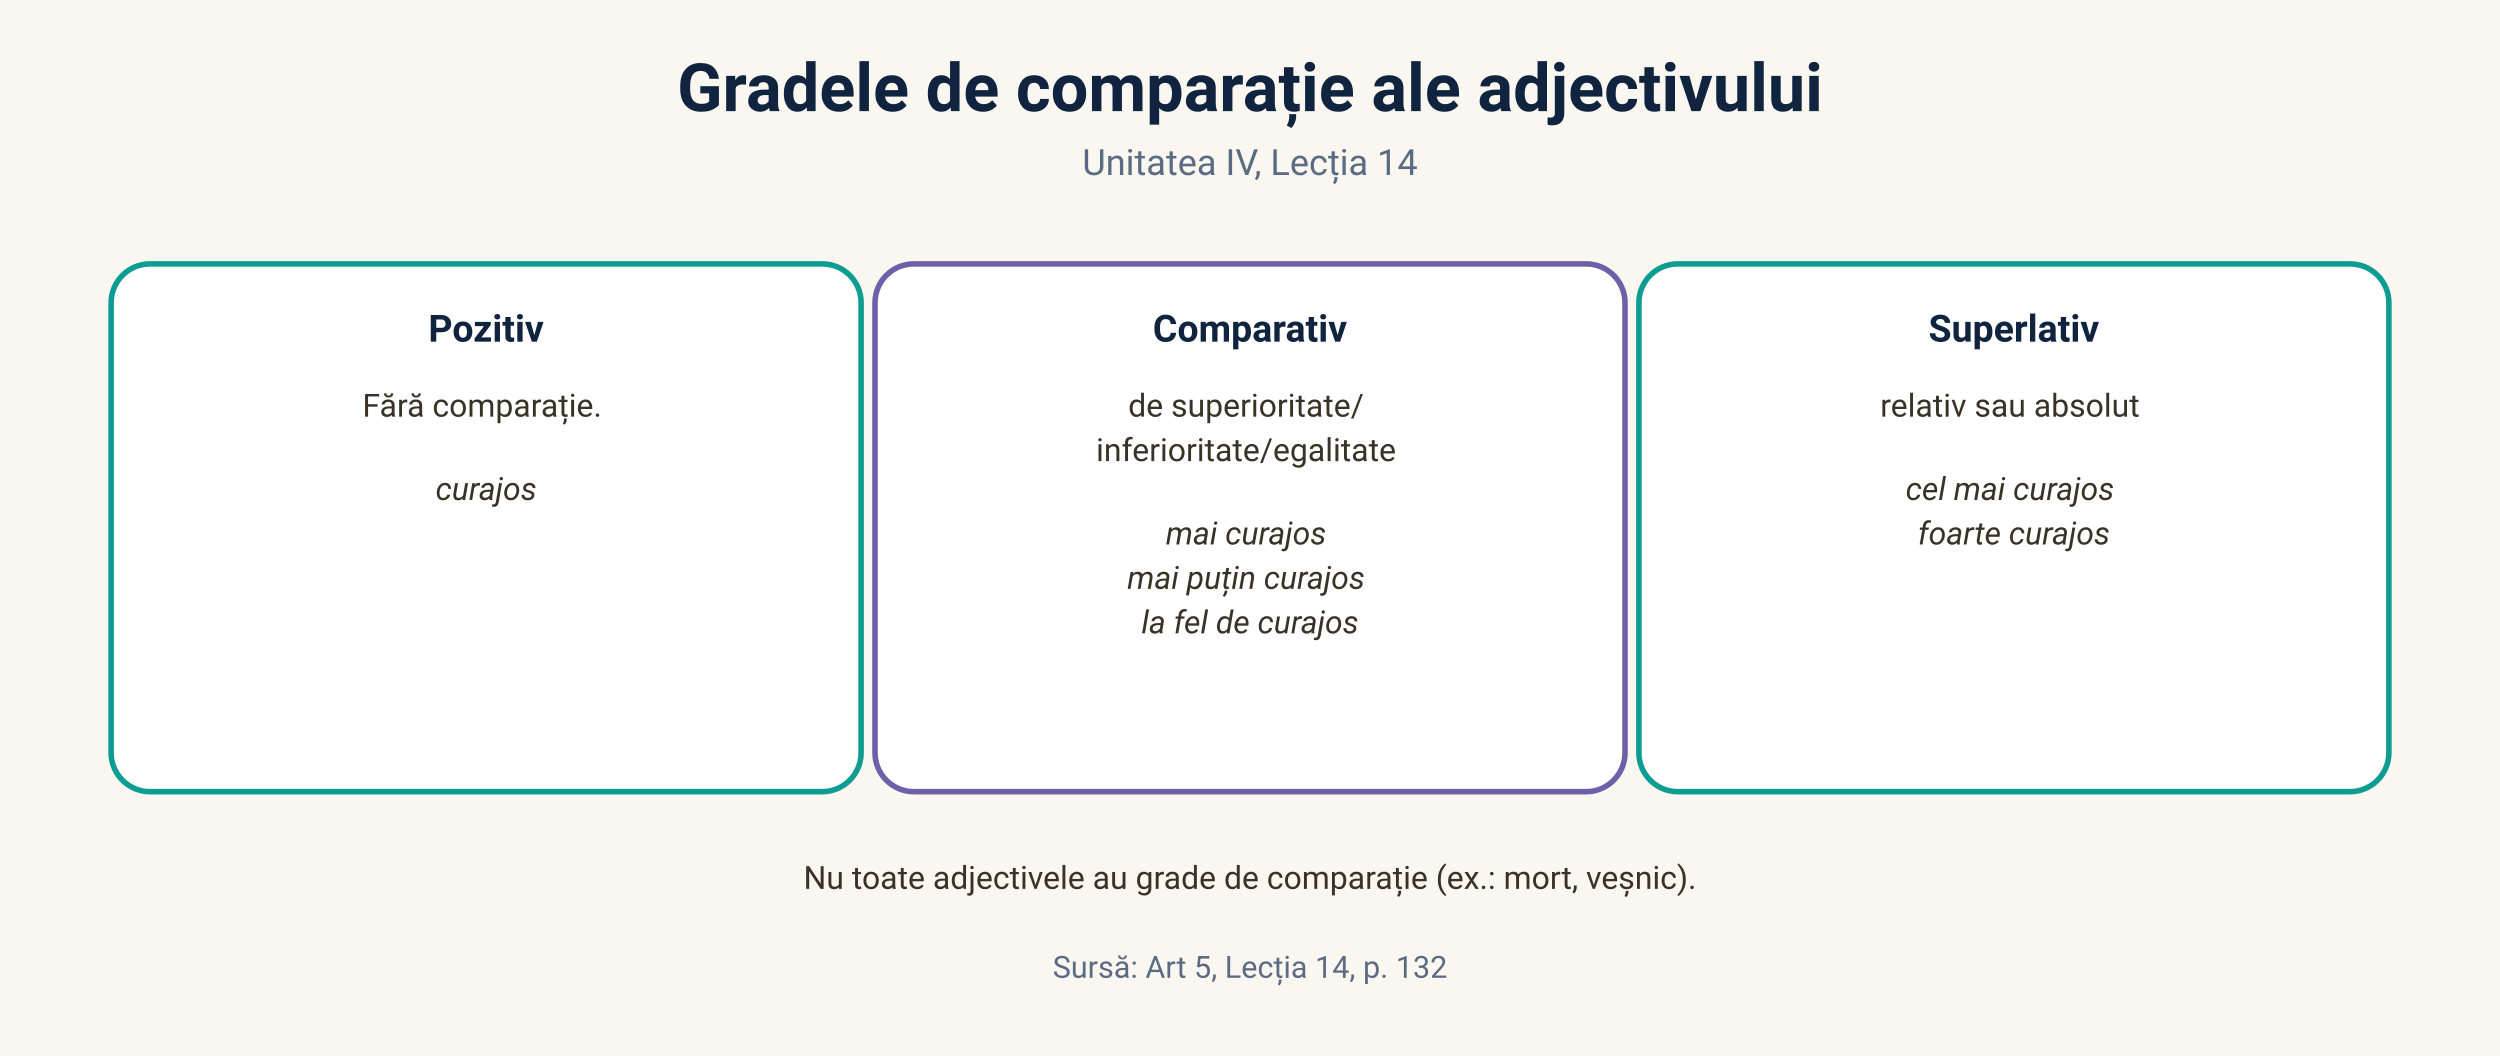
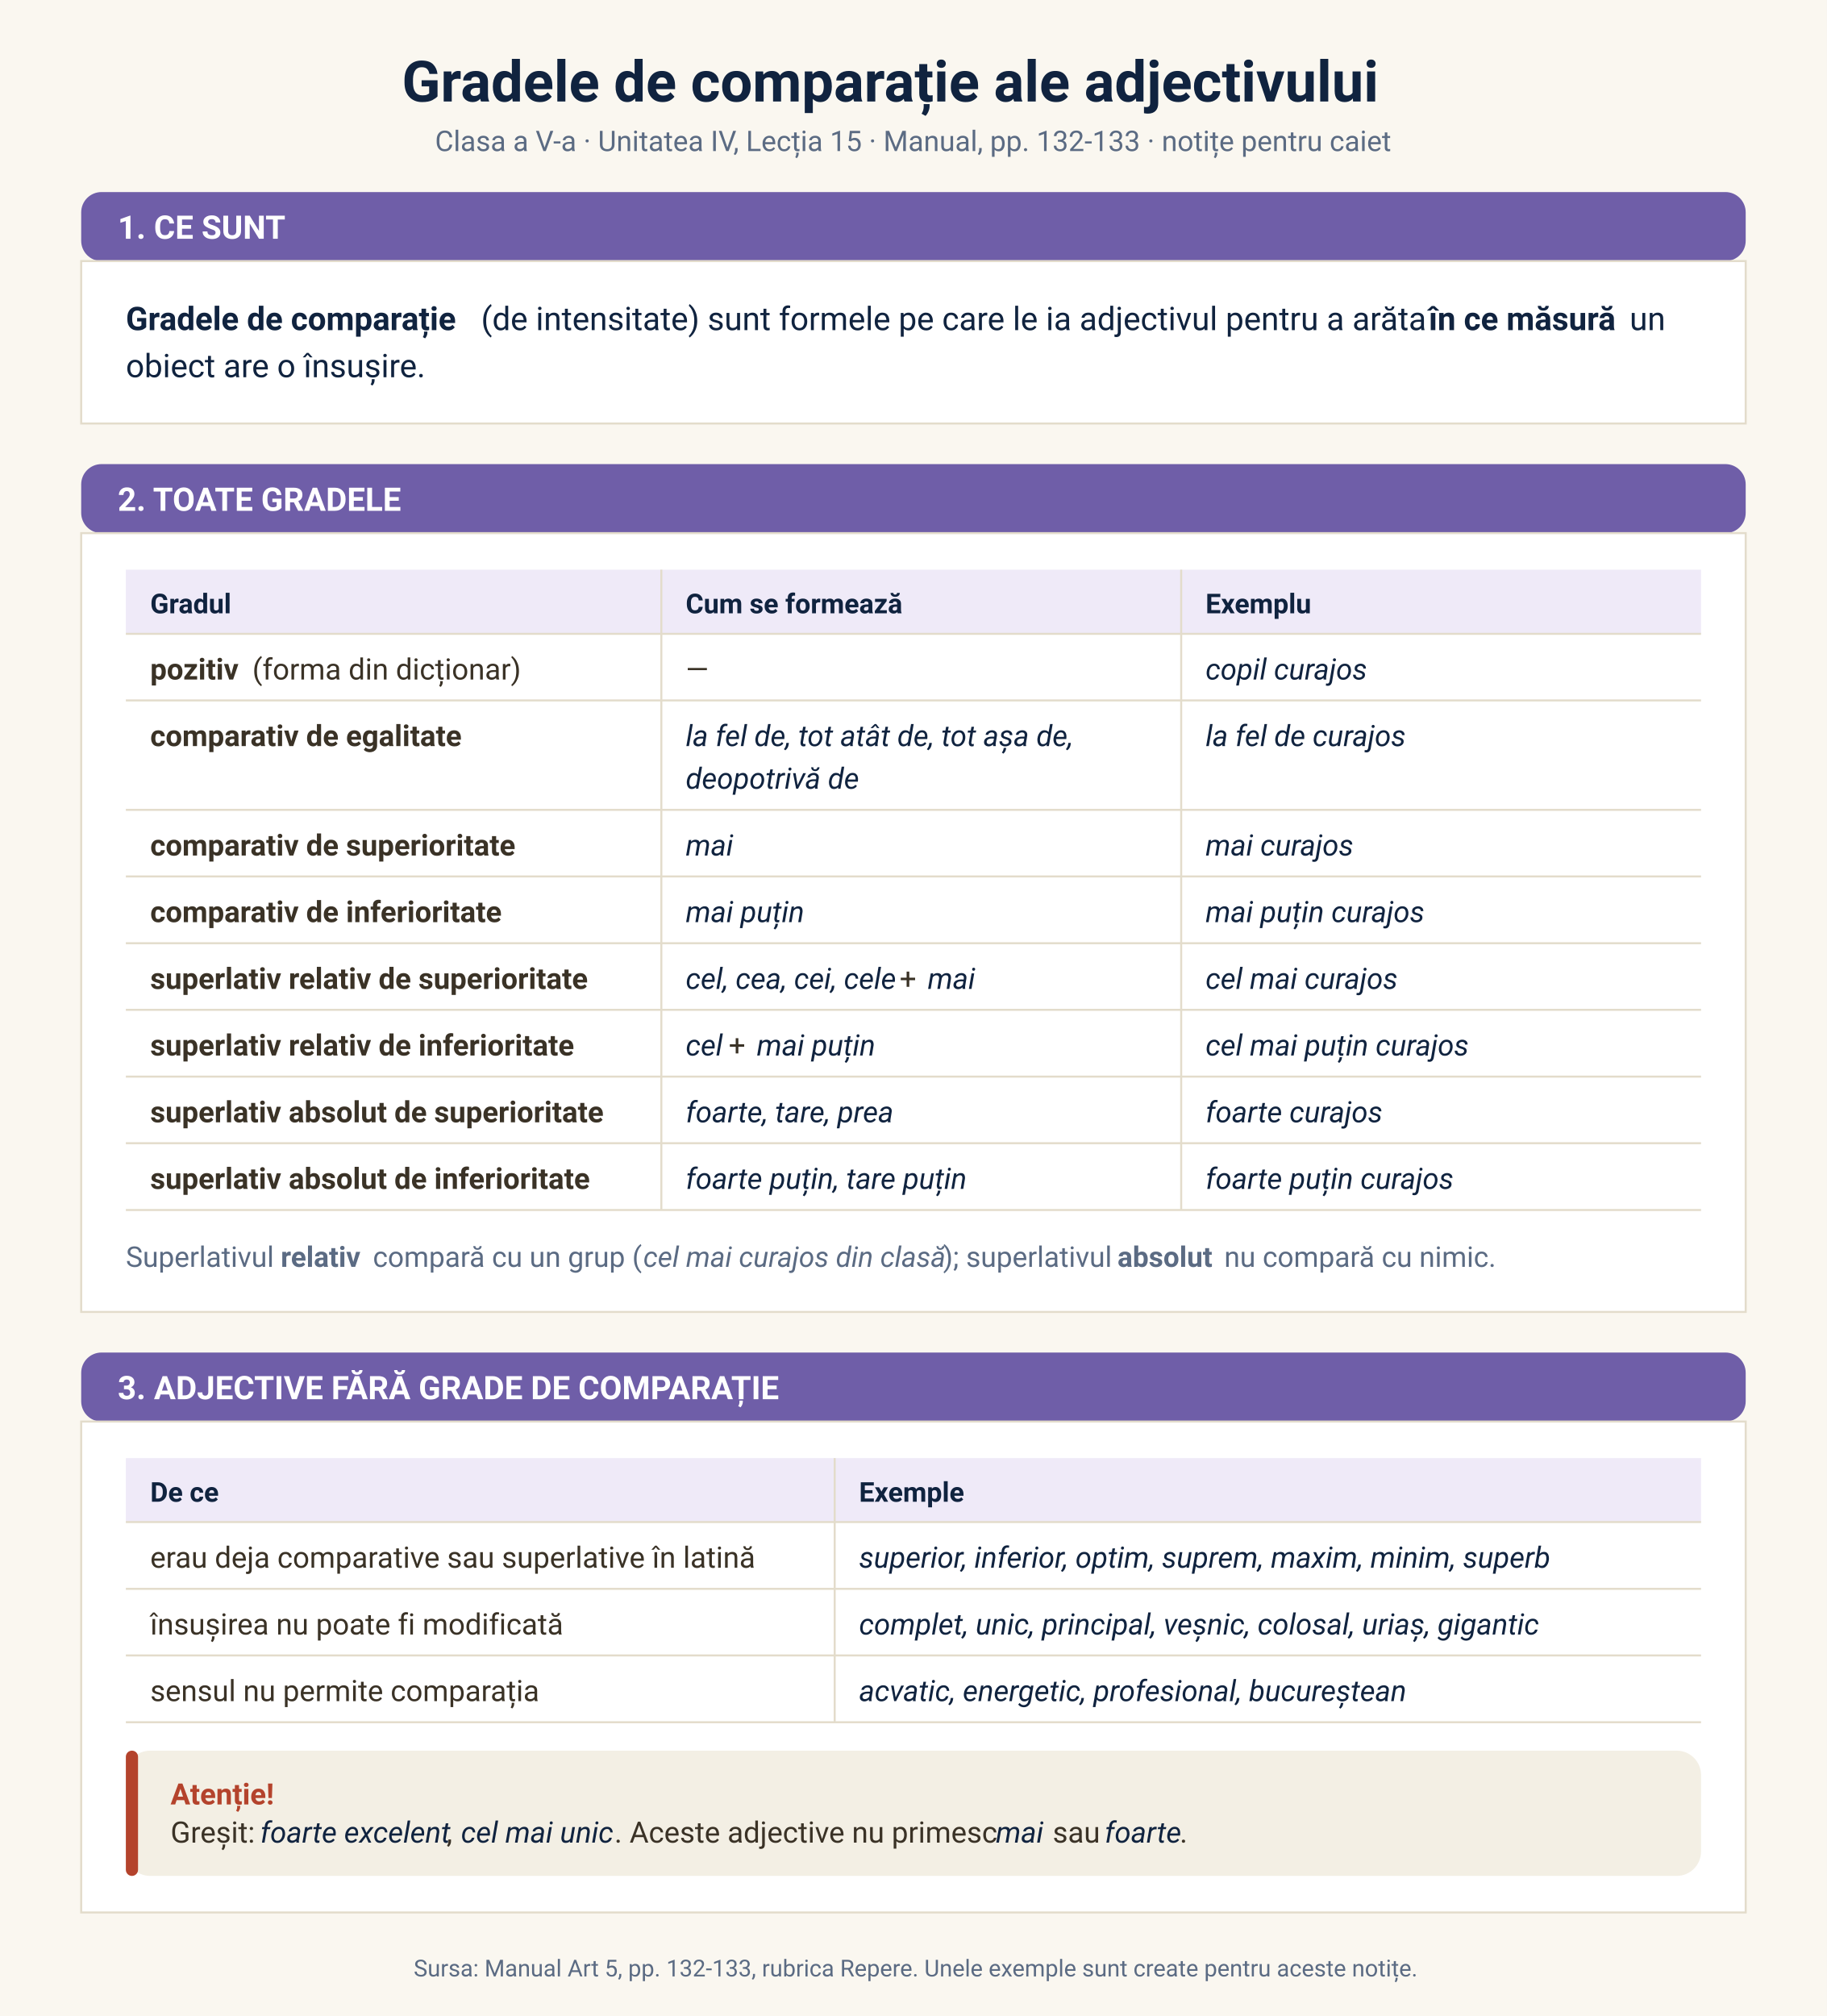
- <svg xmlns="http://www.w3.org/2000/svg" viewBox="0 0 900 380" font-family="'Segoe UI', 'Plus Jakarta Sans', -apple-system, Roboto, sans-serif">
-   <rect width="900" height="380" fill="#faf7f0" />
-   <text x="450" y="40" text-anchor="middle" font-size="24" font-weight="700" fill="#10233f">Gradele de comparație ale adjectivului</text>
-   <text x="450" y="63" text-anchor="middle" font-size="13" fill="#5b6b83">Unitatea IV, Lecția 14</text>
-   <g>
-     <rect x="40" y="95" width="270" height="190" rx="14" fill="#ffffff" stroke="#0d9c92" stroke-width="2" />
-     <text x="175" y="123" text-anchor="middle" font-size="13.5" font-weight="700" fill="#10233f">Pozitiv</text>
-     <text font-size="11.5" fill="#3a3226" text-anchor="middle">
-       <tspan x="175" y="150">Fără comparație.</tspan>
-       <tspan x="175" y="180" font-style="italic">curajos</tspan>
-     </text>
-   </g>
-   <g>
-     <rect x="315" y="95" width="270" height="190" rx="14" fill="#ffffff" stroke="#6f5ea8" stroke-width="2" />
-     <text x="450" y="123" text-anchor="middle" font-size="13.5" font-weight="700" fill="#10233f">Comparativ</text>
-     <text font-size="11.5" fill="#3a3226" text-anchor="middle">
-       <tspan x="450" y="150">de superioritate/</tspan>
-       <tspan x="450" y="166">inferioritate/egalitate</tspan>
-       <tspan x="450" y="196" font-style="italic">mai curajos</tspan>
-       <tspan x="450" y="212" font-style="italic">mai puțin curajos</tspan>
-       <tspan x="450" y="228" font-style="italic">la fel de curajos</tspan>
-     </text>
-   </g>
-   <g>
-     <rect x="590" y="95" width="270" height="190" rx="14" fill="#ffffff" stroke="#0d9c92" stroke-width="2" />
-     <text x="725" y="123" text-anchor="middle" font-size="13.5" font-weight="700" fill="#10233f">Superlativ</text>
-     <text font-size="11.5" fill="#3a3226" text-anchor="middle">
-       <tspan x="725" y="150">relativ sau absolut</tspan>
-       <tspan x="725" y="180" font-style="italic">cel mai curajos</tspan>
-       <tspan x="725" y="196" font-style="italic">foarte curajos</tspan>
-     </text>
-   </g>
-   <text x="450" y="320" text-anchor="middle" font-size="11.5" fill="#3a3226">Nu toate adjectivele au grade de comparație (ex.: mort, veșnic).</text>
-   <text x="450" y="352" text-anchor="middle" font-size="11" fill="#5b6b83">Sursă: Art 5, Lecția 14, p. 132</text>
+ <svg xmlns="http://www.w3.org/2000/svg" viewBox="0 0 900 993" font-family="'Segoe UI', 'Plus Jakarta Sans', -apple-system, Roboto, sans-serif">
+   <rect width="900" height="993" fill="#faf7f0" />
+   <text x="198.0" y="50.0" font-size="28" fill="#10233f" font-weight="700" textLength="505.1" lengthAdjust="spacing">Gradele de comparație ale adjectivului</text>
+   <text x="214.3" y="74.4" font-size="14" fill="#5b6b83" textLength="471.4" lengthAdjust="spacing">Clasa a V-a · Unitatea IV, Lecția 15 · Manual, pp. 132-133 · notițe pentru caiet</text>
+   <rect x="40" y="94.6" width="820" height="34" rx="10" fill="#6f5ea8" />
+   <text x="58" y="117.6" font-size="16" font-weight="700" fill="#ffffff">1. CE SUNT</text>
+   <rect x="40" y="128.6" width="820" height="80.0" fill="#ffffff" stroke="#e3dccb" />
+   <text x="62.0" y="162.6" font-size="16" fill="#10233f" font-weight="700" textLength="170.7" lengthAdjust="spacing">Gradele de comparație</text>
+   <text x="237.0" y="162.6" font-size="16" fill="#10233f" textLength="462.4" lengthAdjust="spacing">(de intensitate) sunt formele pe care le ia adjectivul pentru a arăta</text>
+   <text x="703.8" y="162.6" font-size="16" fill="#10233f" font-weight="700" textLength="94.7" lengthAdjust="spacing">în ce măsură</text>
+   <text x="802.8" y="162.6" font-size="16" fill="#10233f" textLength="18.2" lengthAdjust="spacing">un</text>
+   <text x="62.0" y="185.8" font-size="16" fill="#10233f" textLength="145.1" lengthAdjust="spacing">obiect are o însușire.</text>
+   <rect x="40" y="228.6" width="820" height="34" rx="10" fill="#6f5ea8" />
+   <text x="58" y="251.6" font-size="16" font-weight="700" fill="#ffffff">2. TOATE GRADELE</text>
+   <rect x="40" y="262.6" width="820" height="383.6" fill="#ffffff" stroke="#e3dccb" />
+   <rect x="62.0" y="280.6" width="776.0" height="31.6" fill="#efeaf8" />
+   <text x="74.0" y="302.1" font-size="13.5" fill="#10233f" font-weight="700" textLength="42.7" lengthAdjust="spacing">Gradul</text>
+   <text x="337.8" y="302.1" font-size="13.5" fill="#10233f" font-weight="700" textLength="109.3" lengthAdjust="spacing">Cum se formează</text>
+   <text x="593.9" y="302.1" font-size="13.5" fill="#10233f" font-weight="700" textLength="54.7" lengthAdjust="spacing">Exemplu</text>
+   <line x1="62.0" y1="312.2" x2="838.0" y2="312.2" stroke="#e3dccb" />
+   <text x="74.0" y="334.7" font-size="14.5" fill="#3a3226" font-weight="700" textLength="46.4" lengthAdjust="spacing">pozitiv</text>
+   <text x="124.3" y="334.7" font-size="14.5" fill="#3a3226" textLength="131.2" lengthAdjust="spacing">(forma din dicționar)</text>
+   <text x="337.8" y="334.7" font-size="14.5" fill="#3a3226" textLength="14.5" lengthAdjust="spacing">—</text>
+   <text x="593.9" y="334.7" font-size="14.5" fill="#10233f" font-style="italic" textLength="78.2" lengthAdjust="spacing">copil curajos</text>
+   <line x1="62.0" y1="345.0" x2="838.0" y2="345.0" stroke="#e3dccb" />
+   <text x="74.0" y="367.5" font-size="14.5" fill="#3a3226" font-weight="700" textLength="161.8" lengthAdjust="spacing">comparativ de egalitate</text>
+   <text x="337.8" y="367.5" font-size="14.5" fill="#10233f" font-style="italic" textLength="193.1" lengthAdjust="spacing">la fel de, tot atât de, tot așa de,</text>
+   <text x="337.8" y="388.5" font-size="14.5" fill="#10233f" font-style="italic" textLength="85.5" lengthAdjust="spacing">deopotrivă de</text>
+   <text x="593.9" y="367.5" font-size="14.5" fill="#10233f" font-style="italic" textLength="98.2" lengthAdjust="spacing">la fel de curajos</text>
+   <line x1="62.0" y1="398.9" x2="838.0" y2="398.9" stroke="#e3dccb" />
+   <text x="74.0" y="421.4" font-size="14.5" fill="#3a3226" font-weight="700" textLength="189.7" lengthAdjust="spacing">comparativ de superioritate</text>
+   <text x="337.8" y="421.4" font-size="14.5" fill="#10233f" font-style="italic" textLength="24.1" lengthAdjust="spacing">mai</text>
+   <text x="593.9" y="421.4" font-size="14.5" fill="#10233f" font-style="italic" textLength="72.6" lengthAdjust="spacing">mai curajos</text>
+   <line x1="62.0" y1="431.7" x2="838.0" y2="431.7" stroke="#e3dccb" />
+   <text x="74.0" y="454.2" font-size="14.5" fill="#3a3226" font-weight="700" textLength="183.9" lengthAdjust="spacing">comparativ de inferioritate</text>
+   <text x="337.8" y="454.2" font-size="14.5" fill="#10233f" font-style="italic" textLength="60.5" lengthAdjust="spacing">mai puțin</text>
+   <text x="593.9" y="454.2" font-size="14.5" fill="#10233f" font-style="italic" textLength="109.0" lengthAdjust="spacing">mai puțin curajos</text>
+   <line x1="62.0" y1="464.6" x2="838.0" y2="464.6" stroke="#e3dccb" />
+   <text x="74.0" y="487.1" font-size="14.5" fill="#3a3226" font-weight="700" textLength="226.9" lengthAdjust="spacing">superlativ relativ de superioritate</text>
+   <text x="337.8" y="487.1" font-size="14.5" fill="#10233f" font-style="italic" textLength="101.5" lengthAdjust="spacing">cel, cea, cei, cele</text>
+   <text x="443.2" y="487.1" font-size="14.5" fill="#3a3226" textLength="9.9" lengthAdjust="spacing">+</text>
+   <text x="457.0" y="487.1" font-size="14.5" fill="#10233f" font-style="italic" textLength="24.1" lengthAdjust="spacing">mai</text>
+   <text x="593.9" y="487.1" font-size="14.5" fill="#10233f" font-style="italic" textLength="93.8" lengthAdjust="spacing">cel mai curajos</text>
+   <line x1="62.0" y1="497.4" x2="838.0" y2="497.4" stroke="#e3dccb" />
+   <text x="74.0" y="519.9" font-size="14.5" fill="#3a3226" font-weight="700" textLength="221.1" lengthAdjust="spacing">superlativ relativ de inferioritate</text>
+   <text x="337.8" y="519.9" font-size="14.5" fill="#10233f" font-style="italic" textLength="17.3" lengthAdjust="spacing">cel</text>
+   <text x="359.0" y="519.9" font-size="14.5" fill="#3a3226" textLength="9.9" lengthAdjust="spacing">+</text>
+   <text x="372.8" y="519.9" font-size="14.5" fill="#10233f" font-style="italic" textLength="60.5" lengthAdjust="spacing">mai puțin</text>
+   <text x="593.9" y="519.9" font-size="14.5" fill="#10233f" font-style="italic" textLength="130.2" lengthAdjust="spacing">cel mai puțin curajos</text>
+   <line x1="62.0" y1="530.3" x2="838.0" y2="530.3" stroke="#e3dccb" />
+   <text x="74.0" y="552.8" font-size="14.5" fill="#3a3226" font-weight="700" textLength="234.5" lengthAdjust="spacing">superlativ absolut de superioritate</text>
+   <text x="337.8" y="552.8" font-size="14.5" fill="#10233f" font-style="italic" textLength="104.0" lengthAdjust="spacing">foarte, tare, prea</text>
+   <text x="593.9" y="552.8" font-size="14.5" fill="#10233f" font-style="italic" textLength="85.6" lengthAdjust="spacing">foarte curajos</text>
+   <line x1="62.0" y1="563.1" x2="838.0" y2="563.1" stroke="#e3dccb" />
+   <text x="74.0" y="585.6" font-size="14.5" fill="#3a3226" font-weight="700" textLength="228.7" lengthAdjust="spacing">superlativ absolut de inferioritate</text>
+   <text x="337.8" y="585.6" font-size="14.5" fill="#10233f" font-style="italic" textLength="141.7" lengthAdjust="spacing">foarte puțin, tare puțin</text>
+   <text x="593.9" y="585.6" font-size="14.5" fill="#10233f" font-style="italic" textLength="121.9" lengthAdjust="spacing">foarte puțin curajos</text>
+   <line x1="62.0" y1="596.0" x2="838.0" y2="596.0" stroke="#e3dccb" />
+   <line x1="325.8" y1="280.6" x2="325.8" y2="596.0" stroke="#e3dccb" />
+   <line x1="581.9" y1="280.6" x2="581.9" y2="596.0" stroke="#e3dccb" />
+   <text x="62.0" y="624.0" font-size="14" fill="#5b6b83" textLength="72.5" lengthAdjust="spacing">Superlativul</text>
+   <text x="138.3" y="624.0" font-size="14" fill="#5b6b83" font-weight="700" textLength="41.6" lengthAdjust="spacing">relativ</text>
+   <text x="183.7" y="624.0" font-size="14" fill="#5b6b83" textLength="133.3" lengthAdjust="spacing">compară cu un grup (</text>
+   <text x="316.9" y="624.0" font-size="14" fill="#5b6b83" font-style="italic" textLength="147.7" lengthAdjust="spacing">cel mai curajos din clasă</text>
+   <text x="464.6" y="624.0" font-size="14" fill="#5b6b83" textLength="82.0" lengthAdjust="spacing">); superlativul</text>
+   <text x="550.5" y="624.0" font-size="14" fill="#5b6b83" font-weight="700" textLength="48.9" lengthAdjust="spacing">absolut</text>
+   <text x="603.1" y="624.0" font-size="14" fill="#5b6b83" textLength="132.2" lengthAdjust="spacing">nu compară cu nimic.</text>
+   <rect x="40" y="666.2" width="820" height="34" rx="10" fill="#6f5ea8" />
+   <text x="58" y="689.2" font-size="16" font-weight="700" fill="#ffffff">3. ADJECTIVE FĂRĂ GRADE DE COMPARAȚIE</text>
+   <rect x="40" y="700.2" width="820" height="241.8" fill="#ffffff" stroke="#e3dccb" />
+   <rect x="62.0" y="718.2" width="776.0" height="31.6" fill="#efeaf8" />
+   <text x="74.0" y="739.7" font-size="13.5" fill="#10233f" font-weight="700" textLength="34.8" lengthAdjust="spacing">De ce</text>
+   <text x="423.2" y="739.7" font-size="13.5" fill="#10233f" font-weight="700" textLength="53.7" lengthAdjust="spacing">Exemple</text>
+   <line x1="62.0" y1="749.7" x2="838.0" y2="749.7" stroke="#e3dccb" />
+   <text x="74.0" y="772.2" font-size="14.5" fill="#3a3226" textLength="295.5" lengthAdjust="spacing">erau deja comparative sau superlative în latină</text>
+   <text x="423.2" y="772.2" font-size="14.5" fill="#10233f" font-style="italic" textLength="347.7" lengthAdjust="spacing">superior, inferior, optim, suprem, maxim, minim, superb</text>
+   <line x1="62.0" y1="782.6" x2="838.0" y2="782.6" stroke="#e3dccb" />
+   <text x="74.0" y="805.1" font-size="14.5" fill="#3a3226" textLength="200.2" lengthAdjust="spacing">însușirea nu poate fi modificată</text>
+   <text x="423.2" y="805.1" font-size="14.5" fill="#10233f" font-style="italic" textLength="335.7" lengthAdjust="spacing">complet, unic, principal, veșnic, colosal, uriaș, gigantic</text>
+   <line x1="62.0" y1="815.4" x2="838.0" y2="815.4" stroke="#e3dccb" />
+   <text x="74.0" y="837.9" font-size="14.5" fill="#3a3226" textLength="189.5" lengthAdjust="spacing">sensul nu permite comparația</text>
+   <text x="423.2" y="837.9" font-size="14.5" fill="#10233f" font-style="italic" textLength="268.0" lengthAdjust="spacing">acvatic, energetic, profesional, bucureștean</text>
+   <line x1="62.0" y1="848.3" x2="838.0" y2="848.3" stroke="#e3dccb" />
+   <line x1="411.2" y1="718.2" x2="411.2" y2="848.3" stroke="#e3dccb" />
+   <rect x="62.0" y="862.3" width="776.0" height="61.7" rx="12" fill="#f3efe4" />
+   <rect x="62.0" y="862.3" width="6" height="61.7" rx="3" fill="#b4432c" />
+   <text x="84.0" y="888.8" font-size="14.5" fill="#b4432c" font-weight="700" textLength="54.8" lengthAdjust="spacing">Atenție!</text>
+   <text x="84.0" y="907.6" font-size="14.5" fill="#3a3226" textLength="40.3" lengthAdjust="spacing">Greșit:</text>
+   <text x="128.2" y="907.6" font-size="14.5" fill="#10233f" font-style="italic" textLength="91.8" lengthAdjust="spacing">foarte excelent</text>
+   <text x="220.0" y="907.6" font-size="14.5" fill="#3a3226" textLength="3.2" lengthAdjust="spacing">,</text>
+   <text x="227.1" y="907.6" font-size="14.5" fill="#10233f" font-style="italic" textLength="75.5" lengthAdjust="spacing">cel mai unic</text>
+   <text x="302.7" y="907.6" font-size="14.5" fill="#3a3226" textLength="184.0" lengthAdjust="spacing">. Aceste adjective nu primesc</text>
+   <text x="490.6" y="907.6" font-size="14.5" fill="#10233f" font-style="italic" textLength="24.1" lengthAdjust="spacing">mai</text>
+   <text x="518.6" y="907.6" font-size="14.5" fill="#3a3226" textLength="21.8" lengthAdjust="spacing">sau</text>
+   <text x="544.2" y="907.6" font-size="14.5" fill="#10233f" font-style="italic" textLength="37.0" lengthAdjust="spacing">foarte</text>
+   <text x="581.2" y="907.6" font-size="14.5" fill="#3a3226" textLength="3.2" lengthAdjust="spacing">.</text>
+   <text x="203.8" y="973.5" font-size="11.5" fill="#5b6b83" textLength="492.3" lengthAdjust="spacing">Sursa: Manual Art 5, pp. 132-133, rubrica Repere. Unele exemple sunt create pentru aceste notițe.</text>
</svg>
